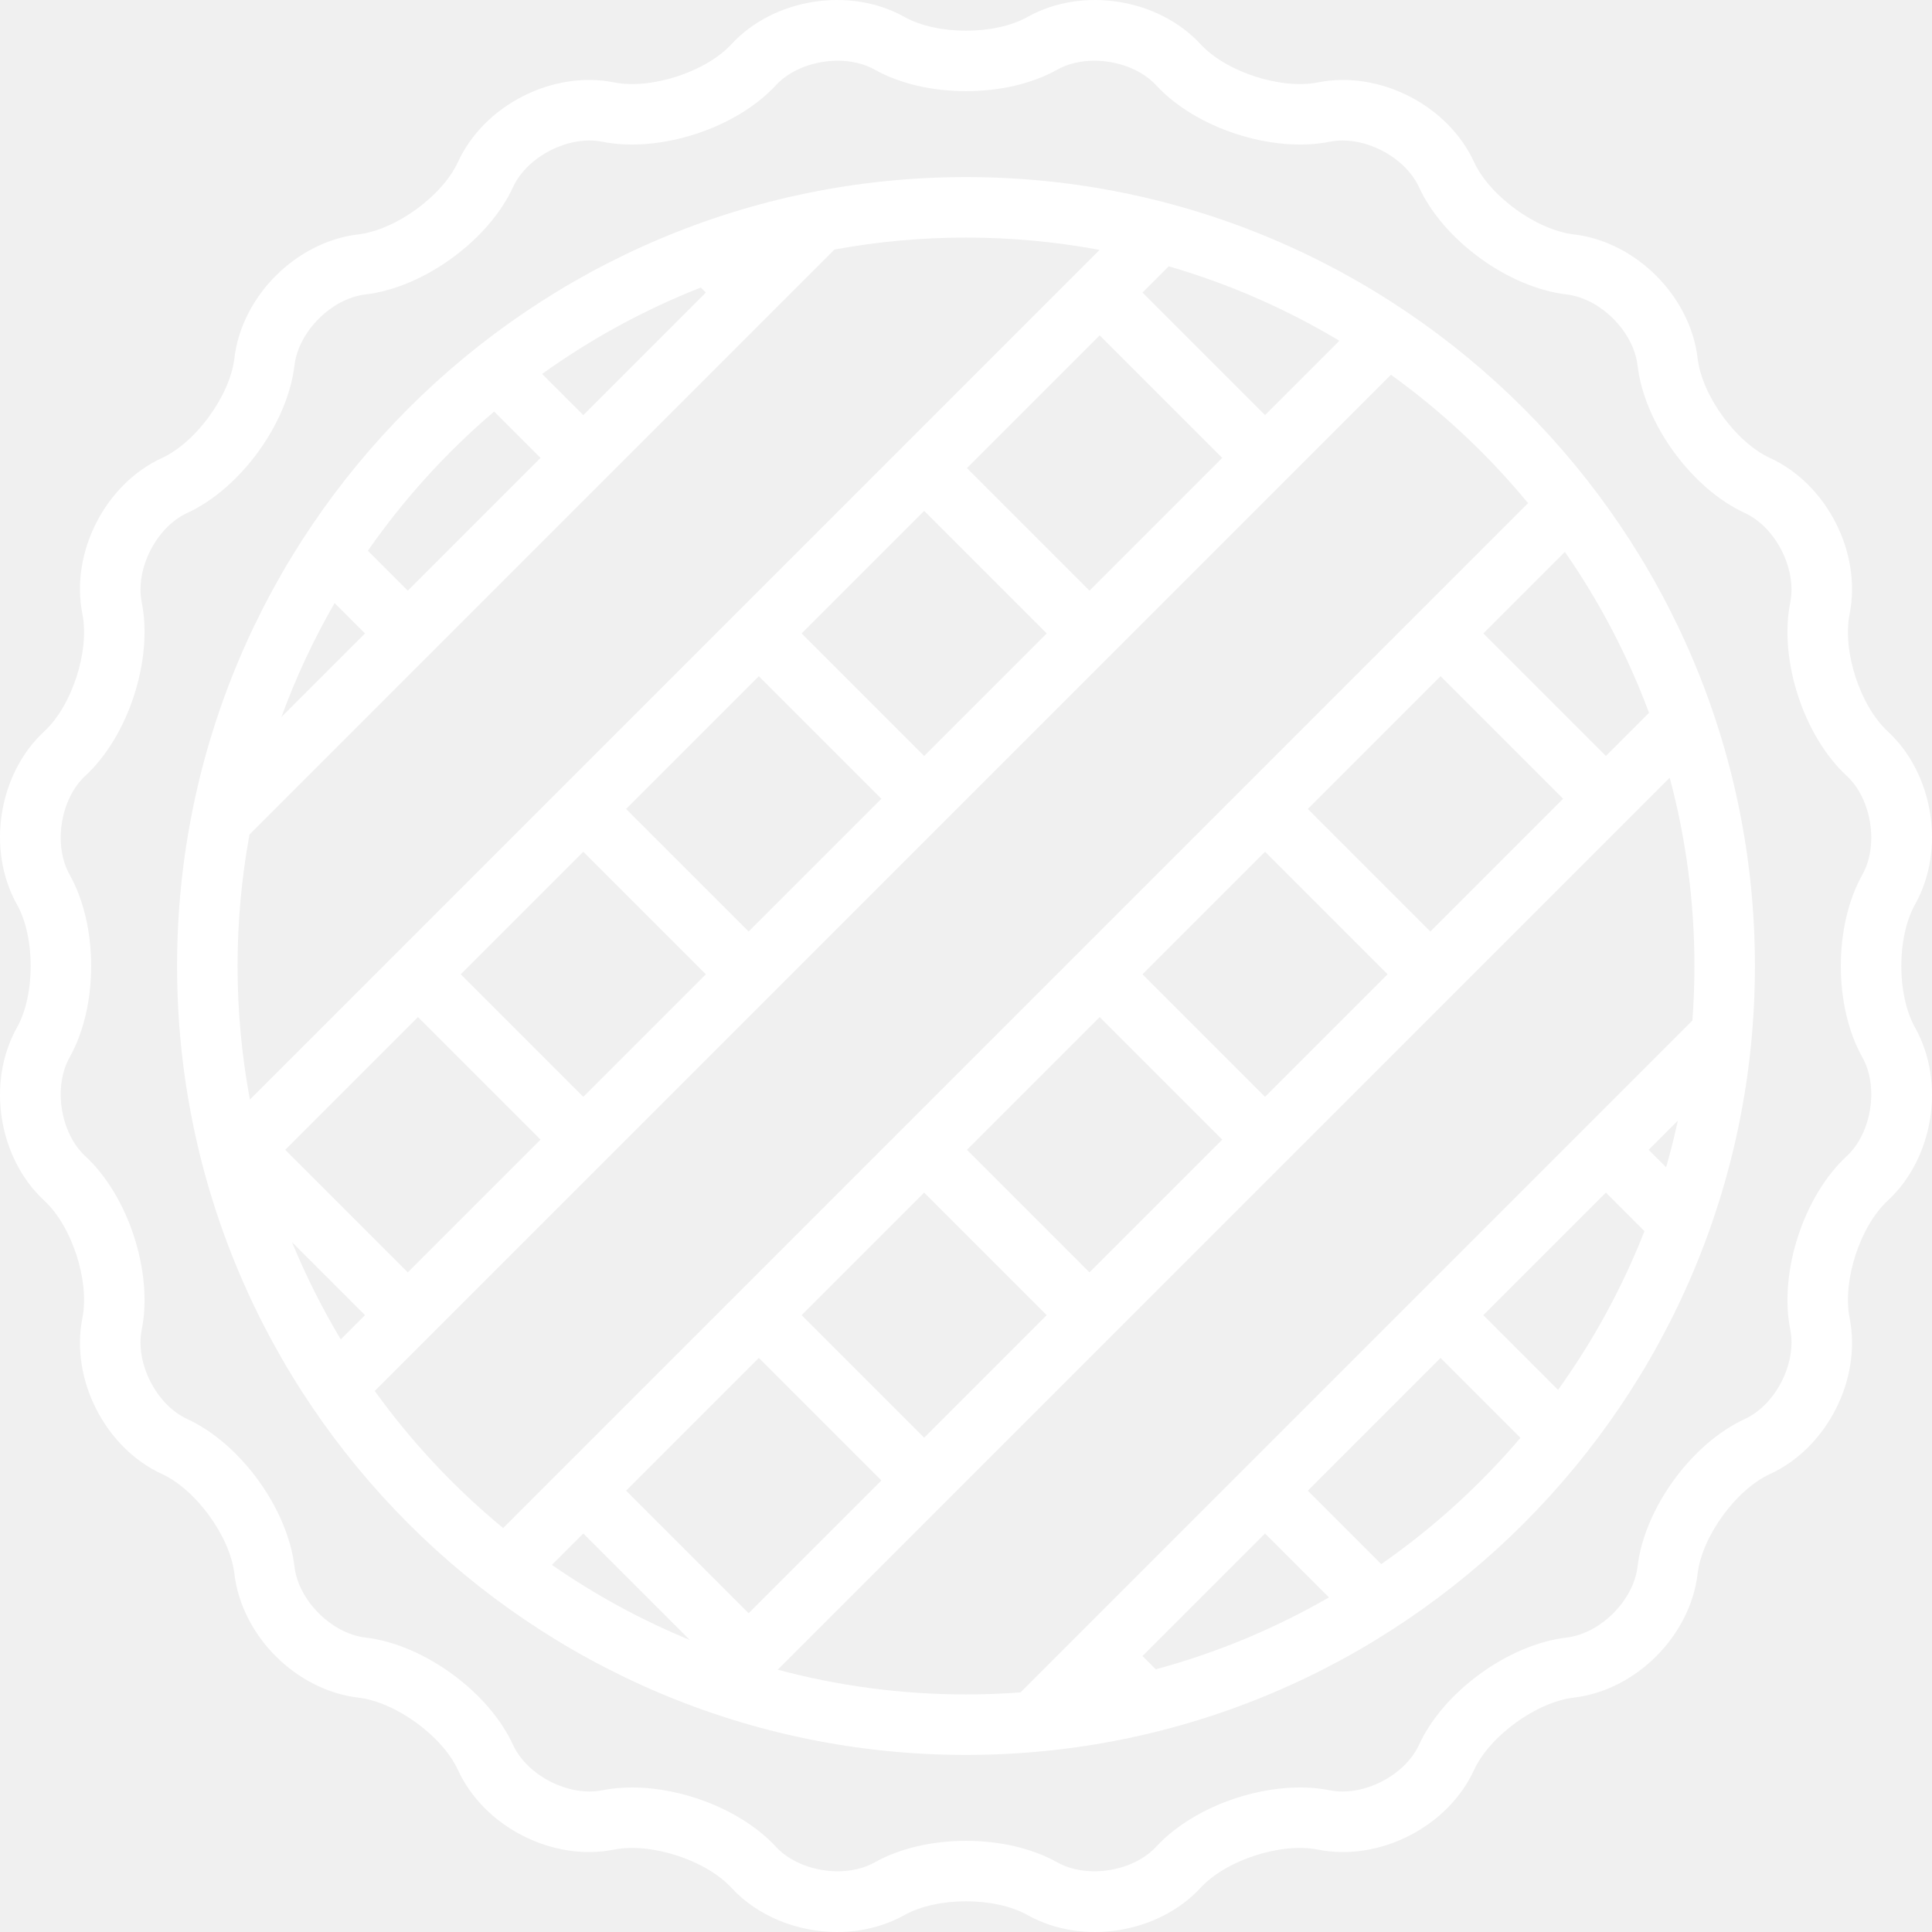
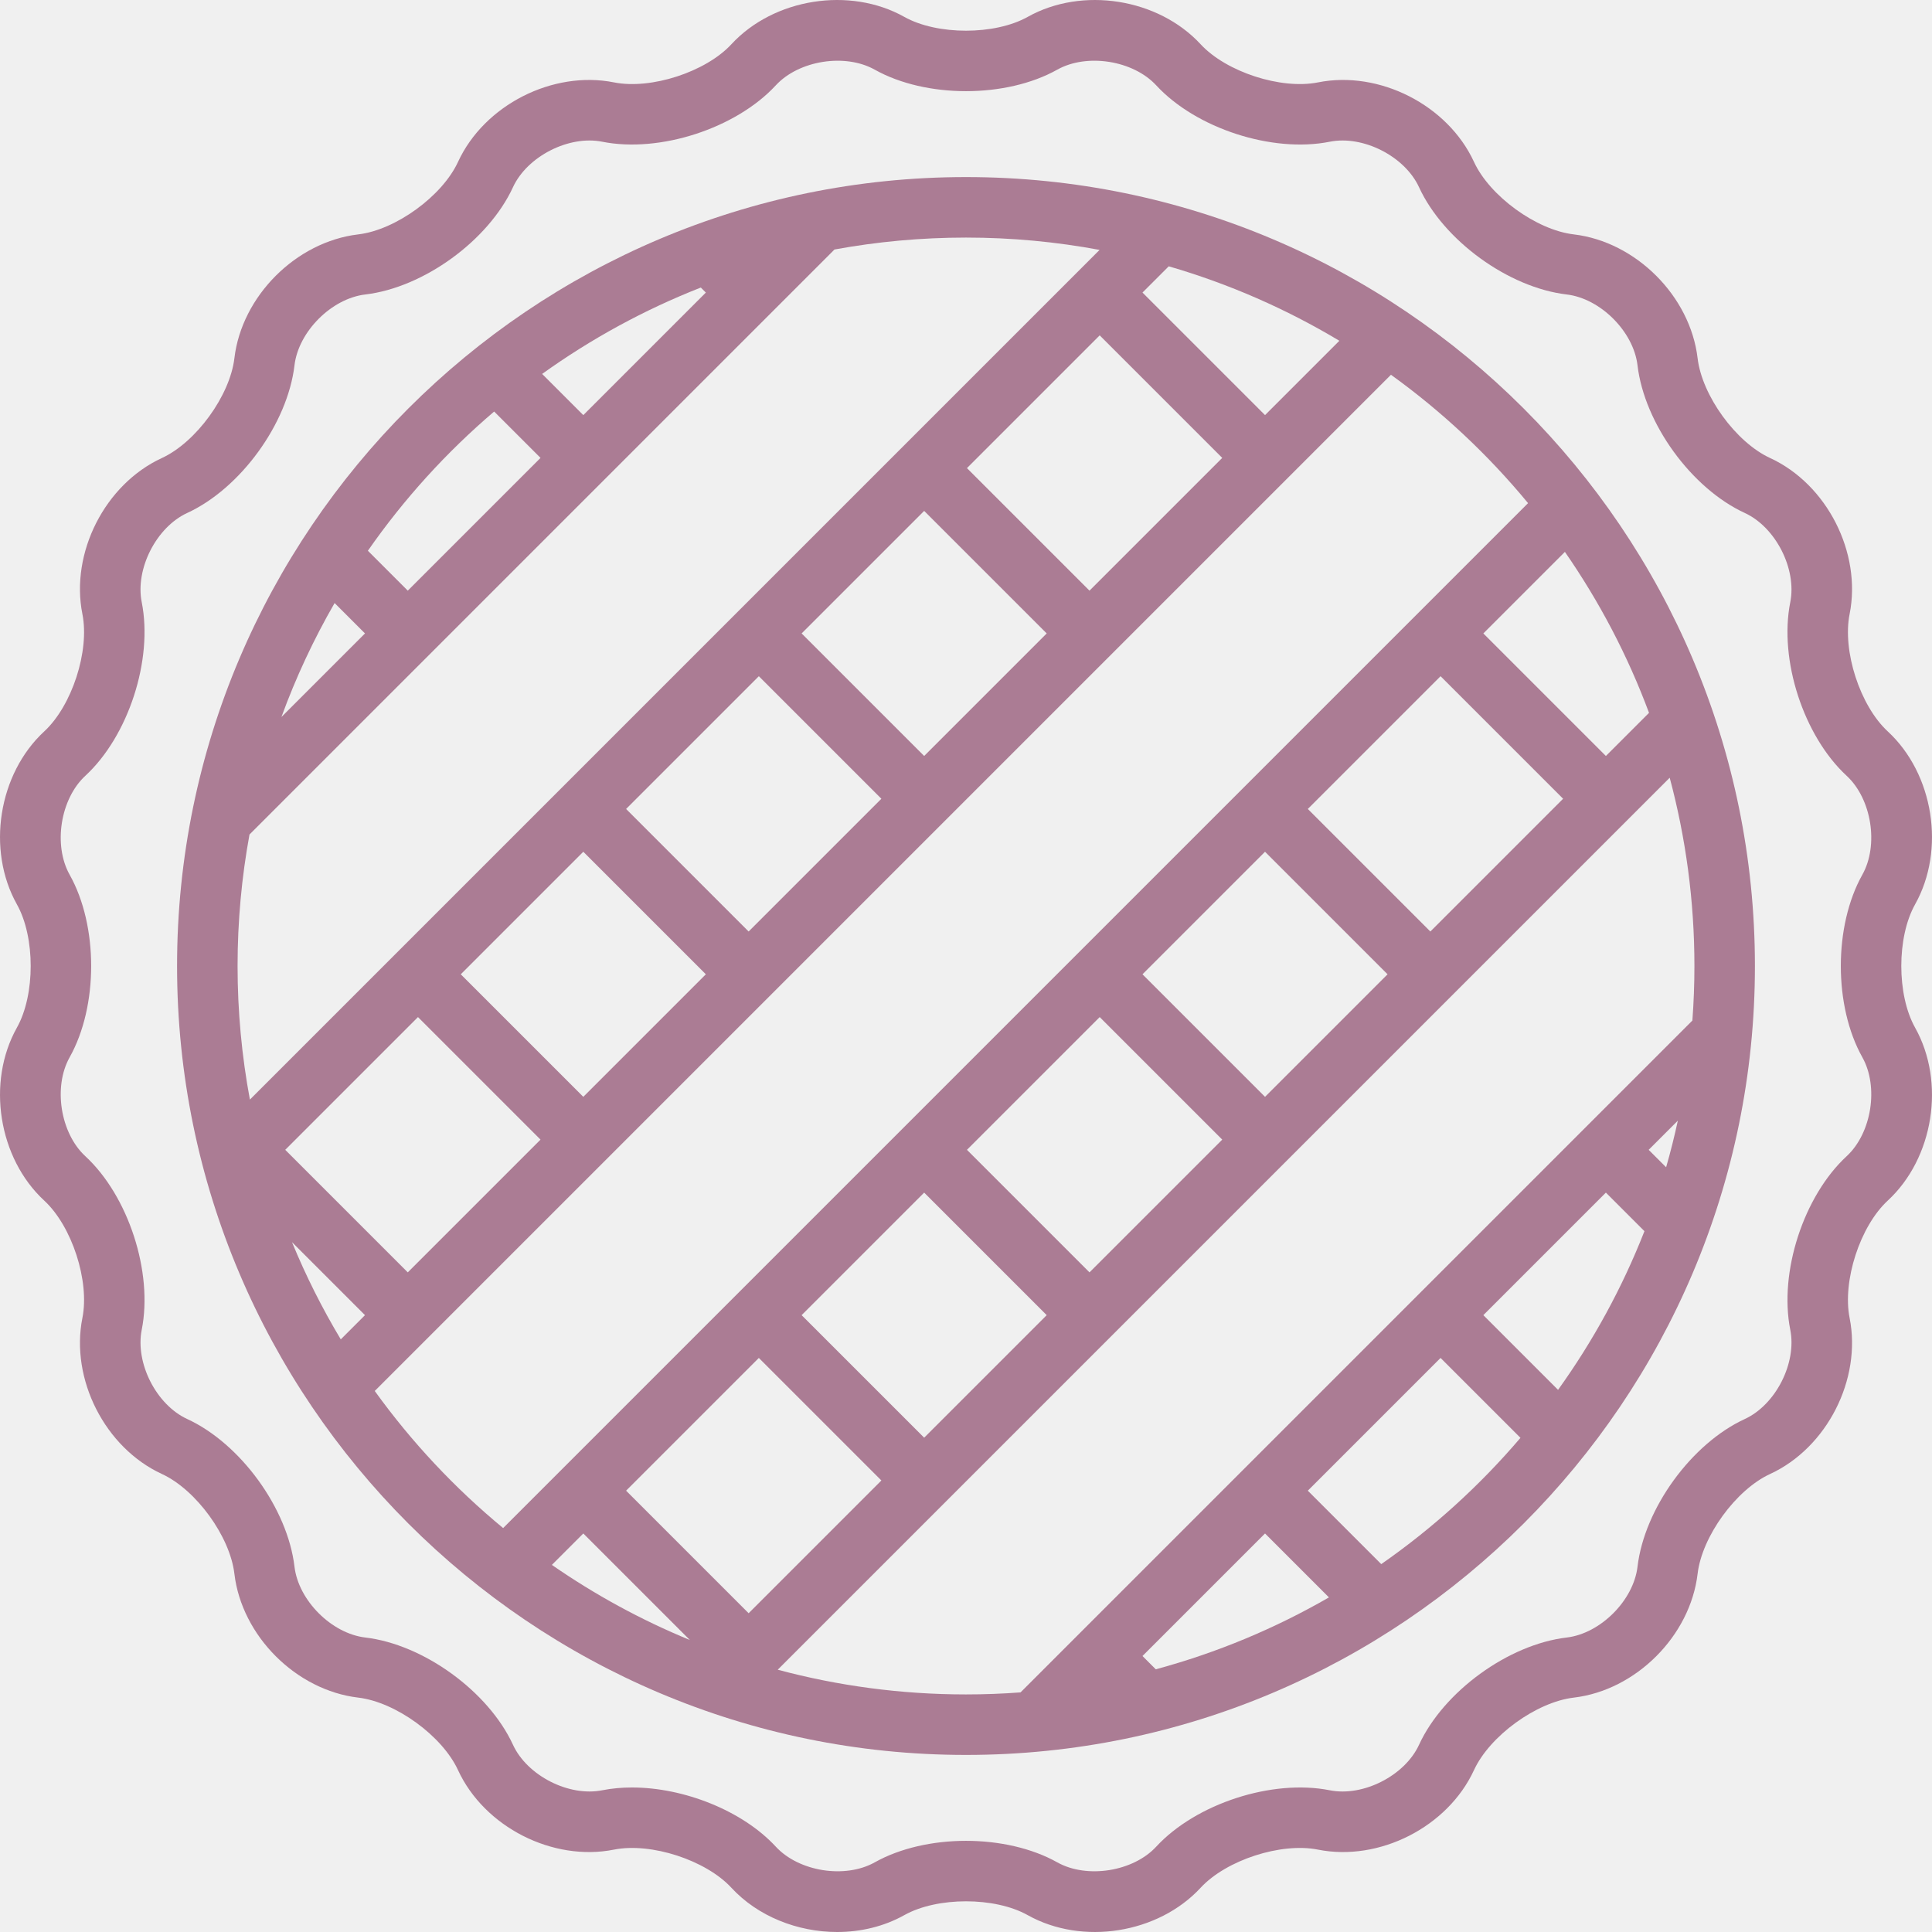
<svg xmlns="http://www.w3.org/2000/svg" version="1.1" id="Layer_1" x="0px" y="0px" viewBox="0 0 512.001 512.001" style="enable-background:new 0 0 512.001 512.001;" xml:space="preserve" width="512px" height="512px">
  <g>
    <g>
      <g>
        <g>
-           <path d="M256,46.926c-115.284,0-209.075,93.79-209.075,209.075S140.716,465.076,256,465.076s209.074-93.79,209.074-209.075     S371.284,46.926,256,46.926z M309.728,70.576c16.025,4.651,31.195,11.328,45.217,19.732l-19.699,19.699l-32.474-32.475     L309.728,70.576z M323.907,121.347l-35.181,35.181l-32.474-32.474l35.18-35.181L323.907,121.347z M165.921,214.384l35.18-35.181     l32.474,32.475l-35.181,35.181L165.921,214.384z M187.057,258.198l-32.475,32.475l-32.474-32.474l32.475-32.475L187.057,258.198z      M212.44,167.867l32.474-32.475l32.475,32.473l-32.475,32.475L212.44,167.867z M185.727,76.203l1.33,1.33l-32.475,32.475     l-10.91-10.911C156.596,89.82,170.704,82.095,185.727,76.203z M130.957,109.06l12.287,12.287l-35.18,35.181l-10.573-10.573     C107.027,132.263,118.286,119.859,130.957,109.06z M88.674,159.815l8.051,8.051L74.58,190.014     C78.418,179.492,83.146,169.396,88.674,159.815z M62.959,256.001c0-11.896,1.089-23.541,3.159-34.848L221.148,66.12     c11.308-2.07,22.955-3.16,34.852-3.16c12.091,0,23.922,1.129,35.402,3.266L66.225,291.404     C64.088,279.923,62.959,268.092,62.959,256.001z M110.769,269.537l32.474,32.474l-35.179,35.179l-32.474-32.474L110.769,269.537z      M90.309,354.947c-4.923-8.213-9.249-16.821-12.927-25.762l19.344,19.346L90.309,354.947z M146.254,414.716l8.33-8.33     l28.232,28.232C169.864,429.292,157.619,422.6,146.254,414.716z M165.922,395.048l35.179-35.179l32.475,32.475l-35.179,35.179     L165.922,395.048z M367.721,258.199l-32.474,32.474l-32.475-32.475l32.474-32.474L367.721,258.199z M346.585,214.384     l35.181-35.181l32.475,32.475L379.06,246.86L346.585,214.384z M323.908,302.011l-35.18,35.18l-32.475-32.475l35.18-35.18     L323.908,302.011z M277.389,348.53l-32.475,32.475l-32.475-32.475l32.475-32.476L277.389,348.53z M306.29,442.384l-3.52-3.52     l32.476-32.476l16.938,16.939C337.931,431.552,322.529,437.997,306.29,442.384z M366.045,414.509l-19.461-19.461l35.181-35.181     l21.176,21.176C392.142,393.714,379.738,404.974,366.045,414.509z M412.901,368.328l-19.799-19.799l32.475-32.475l10.219,10.219     C429.904,341.297,422.18,355.406,412.901,368.328z M441.539,309.339l-4.624-4.623l7.731-7.731     C443.741,301.154,442.71,305.276,441.539,309.339z M449.04,256.001c0,4.862-0.185,9.681-0.54,14.454L270.455,448.501     c-4.773,0.355-9.593,0.54-14.455,0.54c-17.248,0-33.971-2.286-49.892-6.55l236.382-236.383     C446.752,222.031,449.04,238.753,449.04,256.001z M437.008,188.912l-11.43,11.43l-32.474-32.476l21.611-21.612     C423.825,159.389,431.351,173.698,437.008,188.912z M133.339,404.954c-12.838-10.591-24.282-22.811-34.027-36.333L368.619,99.313     c13.522,9.747,25.742,21.189,36.333,34.027L133.339,404.954z" data-original="#000000" class="active-path" data-old_color="#000000" fill="#FFFFFF" />
-           <path d="M507.525,239.656c8.105-14.458,4.916-34.593-7.26-45.838c-7.331-6.772-12.05-21.3-10.097-31.089     c3.238-16.25-6.016-34.411-21.069-41.346c-9.068-4.177-18.048-16.537-19.216-26.45c-1.941-16.459-16.357-30.875-32.817-32.816     c-9.911-1.168-22.27-10.147-26.446-19.215c-6.931-15.055-25.094-24.313-41.35-21.067c-9.786,1.951-24.313-2.768-31.085-10.102     c-11.246-12.172-31.382-15.363-45.84-7.257c-8.708,4.881-23.983,4.882-32.689,0c-0.001,0-0.001,0-0.001-0.001     c-14.461-8.104-34.594-4.916-45.837,7.259c-6.774,7.332-21.303,12.056-31.088,10.101c-16.253-3.241-34.412,6.013-41.348,21.067     c-4.175,9.068-16.532,18.047-26.444,19.215c-16.463,1.941-30.879,16.357-32.82,32.815c-1.172,9.913-10.152,22.274-19.217,26.451     c-15.055,6.934-24.306,25.096-21.064,41.346c1.951,9.789-2.77,24.317-10.102,31.089c-12.172,11.243-15.362,31.376-7.26,45.839     c4.882,8.706,4.882,23.982-0.001,32.691c-8.1,14.458-4.911,34.592,7.261,45.835c7.332,6.775,12.053,21.302,10.102,31.087     c-3.242,16.252,6.011,34.414,21.064,41.35c9.066,4.175,18.047,16.536,19.217,26.448c1.94,16.462,16.357,30.877,32.82,32.818     c9.912,1.168,22.269,10.147,26.445,19.217c6.935,15.052,25.093,24.312,41.345,21.065c9.791-1.949,24.318,2.771,31.089,10.1     c7.05,7.632,17.594,11.734,28.043,11.733c6.216,0,12.402-1.451,17.796-4.473c8.706-4.88,23.983-4.881,32.69,0.001     c14.455,8.098,34.593,4.913,45.84-7.26c6.768-7.33,21.294-12.052,31.082-10.1c16.26,3.243,34.416-6.013,41.35-21.065     c4.178-9.069,16.537-18.049,26.45-19.217c16.459-1.941,30.874-16.357,32.815-32.818c1.169-9.911,10.147-22.271,19.216-26.448     c15.053-6.933,24.307-25.095,21.069-41.349c-1.952-9.786,2.766-24.313,10.097-31.087c12.176-11.246,15.365-31.38,7.26-45.839     C502.644,263.638,502.644,248.363,507.525,239.656z M489.385,306.406c-11.419,10.551-17.982,30.758-14.943,45.999     c1.761,8.83-3.872,19.882-12.051,23.649c-14.123,6.507-26.612,23.696-28.431,39.134c-1.055,8.946-9.827,17.718-18.769,18.774     c-15.438,1.818-32.628,14.307-39.136,28.433c-3.766,8.178-14.816,13.813-23.652,12.048c-15.242-3.037-35.449,3.53-45.994,14.945     c-6.112,6.615-18.366,8.556-26.222,4.154c-13.563-7.604-34.809-7.602-48.369-0.001c-7.856,4.404-20.111,2.464-26.221-4.153     c-8.809-9.535-24.354-15.686-38.121-15.686c-2.717,0-5.366,0.241-7.879,0.74c-8.832,1.764-19.879-3.87-23.648-12.048     c-6.504-14.125-23.693-26.614-39.132-28.433c-8.946-1.055-17.719-9.827-18.774-18.775c-1.824-15.44-14.314-32.628-28.434-39.133     c-8.18-3.767-13.81-14.818-12.048-23.649c3.038-15.244-3.527-35.45-14.948-46c-6.615-6.109-8.555-18.362-4.154-26.218     c7.604-13.564,7.604-34.811,0.001-48.368c-4.402-7.86-2.462-20.113,4.152-26.221c11.423-10.547,17.988-30.753,14.949-46.004     c-1.762-8.829,3.867-19.88,12.048-23.647c14.121-6.504,26.61-23.693,28.434-39.135c1.054-8.944,9.827-17.715,18.774-18.772     c15.44-1.819,32.628-14.309,39.13-28.43c3.768-8.178,14.82-13.818,23.65-12.049c15.24,3.038,35.45-3.525,46-14.948     c6.109-6.612,18.359-8.553,26.218-4.151c13.563,7.602,34.809,7.601,48.37,0.001c7.861-4.405,20.112-2.464,26.222,4.15     c10.546,11.422,30.754,17.988,45.997,14.948c8.835-1.766,19.884,3.867,23.65,12.048c6.507,14.125,23.696,26.613,39.134,28.431     c8.944,1.055,17.715,9.827,18.77,18.772c1.819,15.439,14.309,32.628,28.432,39.134c8.179,3.768,13.812,14.82,12.051,23.649     c-3.041,15.247,3.523,35.453,14.944,46.003c6.617,6.11,8.557,18.362,4.153,26.218c-7.602,13.562-7.602,34.809,0.002,48.372     C497.942,288.042,496.002,300.294,489.385,306.406z" data-original="#000000" class="active-path" data-old_color="#000000" fill="#FFFFFF" />
+           <path style="fill:#AB7C94;" d="M256,46.926c-115.284,0-209.075,93.79-209.075,209.075S140.716,465.076,256,465.076s209.074-93.79,209.074-209.075     S371.284,46.926,256,46.926z M309.728,70.576c16.025,4.651,31.195,11.328,45.217,19.732l-19.699,19.699l-32.474-32.475     L309.728,70.576z M323.907,121.347l-35.181,35.181l-32.474-32.474l35.18-35.181L323.907,121.347z M165.921,214.384l35.18-35.181     l32.474,32.475l-35.181,35.181L165.921,214.384z M187.057,258.198l-32.475,32.475l-32.474-32.474l32.475-32.475L187.057,258.198z      M212.44,167.867l32.474-32.475l32.475,32.473l-32.475,32.475L212.44,167.867z M185.727,76.203l1.33,1.33l-32.475,32.475     l-10.91-10.911C156.596,89.82,170.704,82.095,185.727,76.203z M130.957,109.06l12.287,12.287l-35.18,35.181l-10.573-10.573     C107.027,132.263,118.286,119.859,130.957,109.06z M88.674,159.815l8.051,8.051L74.58,190.014     C78.418,179.492,83.146,169.396,88.674,159.815z M62.959,256.001c0-11.896,1.089-23.541,3.159-34.848L221.148,66.12     c11.308-2.07,22.955-3.16,34.852-3.16c12.091,0,23.922,1.129,35.402,3.266L66.225,291.404     C64.088,279.923,62.959,268.092,62.959,256.001z M110.769,269.537l32.474,32.474l-35.179,35.179l-32.474-32.474L110.769,269.537z      M90.309,354.947c-4.923-8.213-9.249-16.821-12.927-25.762l19.344,19.346L90.309,354.947z M146.254,414.716l8.33-8.33     l28.232,28.232C169.864,429.292,157.619,422.6,146.254,414.716z M165.922,395.048l35.179-35.179l32.475,32.475l-35.179,35.179     L165.922,395.048z M367.721,258.199l-32.474,32.474l-32.475-32.475l32.474-32.474L367.721,258.199z M346.585,214.384     l35.181-35.181l32.475,32.475L379.06,246.86L346.585,214.384z M323.908,302.011l-35.18,35.18l-32.475-32.475l35.18-35.18     L323.908,302.011z M277.389,348.53l-32.475,32.475l-32.475-32.475l32.475-32.476L277.389,348.53z M306.29,442.384l-3.52-3.52     l32.476-32.476l16.938,16.939C337.931,431.552,322.529,437.997,306.29,442.384z M366.045,414.509l-19.461-19.461l35.181-35.181     l21.176,21.176C392.142,393.714,379.738,404.974,366.045,414.509z M412.901,368.328l-19.799-19.799l32.475-32.475l10.219,10.219     C429.904,341.297,422.18,355.406,412.901,368.328z M441.539,309.339l-4.624-4.623l7.731-7.731     C443.741,301.154,442.71,305.276,441.539,309.339z M449.04,256.001c0,4.862-0.185,9.681-0.54,14.454L270.455,448.501     c-4.773,0.355-9.593,0.54-14.455,0.54c-17.248,0-33.971-2.286-49.892-6.55l236.382-236.383     C446.752,222.031,449.04,238.753,449.04,256.001z M437.008,188.912l-11.43,11.43l-32.474-32.476l21.611-21.612     C423.825,159.389,431.351,173.698,437.008,188.912z M133.339,404.954c-12.838-10.591-24.282-22.811-34.027-36.333L368.619,99.313     c13.522,9.747,25.742,21.189,36.333,34.027L133.339,404.954z" data-original="#000000" class="active-path" data-old_color="#000000" fill="#FFFFFF" />
+           <path style="fill:#AB7C94;" d="M507.525,239.656c8.105-14.458,4.916-34.593-7.26-45.838c-7.331-6.772-12.05-21.3-10.097-31.089     c3.238-16.25-6.016-34.411-21.069-41.346c-9.068-4.177-18.048-16.537-19.216-26.45c-1.941-16.459-16.357-30.875-32.817-32.816     c-9.911-1.168-22.27-10.147-26.446-19.215c-6.931-15.055-25.094-24.313-41.35-21.067c-9.786,1.951-24.313-2.768-31.085-10.102     c-11.246-12.172-31.382-15.363-45.84-7.257c-8.708,4.881-23.983,4.882-32.689,0c-0.001,0-0.001,0-0.001-0.001     c-14.461-8.104-34.594-4.916-45.837,7.259c-6.774,7.332-21.303,12.056-31.088,10.101c-16.253-3.241-34.412,6.013-41.348,21.067     c-4.175,9.068-16.532,18.047-26.444,19.215c-16.463,1.941-30.879,16.357-32.82,32.815c-1.172,9.913-10.152,22.274-19.217,26.451     c-15.055,6.934-24.306,25.096-21.064,41.346c1.951,9.789-2.77,24.317-10.102,31.089c-12.172,11.243-15.362,31.376-7.26,45.839     c4.882,8.706,4.882,23.982-0.001,32.691c-8.1,14.458-4.911,34.592,7.261,45.835c7.332,6.775,12.053,21.302,10.102,31.087     c-3.242,16.252,6.011,34.414,21.064,41.35c9.066,4.175,18.047,16.536,19.217,26.448c1.94,16.462,16.357,30.877,32.82,32.818     c9.912,1.168,22.269,10.147,26.445,19.217c6.935,15.052,25.093,24.312,41.345,21.065c9.791-1.949,24.318,2.771,31.089,10.1     c7.05,7.632,17.594,11.734,28.043,11.733c6.216,0,12.402-1.451,17.796-4.473c8.706-4.88,23.983-4.881,32.69,0.001     c14.455,8.098,34.593,4.913,45.84-7.26c6.768-7.33,21.294-12.052,31.082-10.1c16.26,3.243,34.416-6.013,41.35-21.065     c4.178-9.069,16.537-18.049,26.45-19.217c16.459-1.941,30.874-16.357,32.815-32.818c1.169-9.911,10.147-22.271,19.216-26.448     c15.053-6.933,24.307-25.095,21.069-41.349c-1.952-9.786,2.766-24.313,10.097-31.087c12.176-11.246,15.365-31.38,7.26-45.839     C502.644,263.638,502.644,248.363,507.525,239.656z M489.385,306.406c-11.419,10.551-17.982,30.758-14.943,45.999     c1.761,8.83-3.872,19.882-12.051,23.649c-14.123,6.507-26.612,23.696-28.431,39.134c-1.055,8.946-9.827,17.718-18.769,18.774     c-15.438,1.818-32.628,14.307-39.136,28.433c-3.766,8.178-14.816,13.813-23.652,12.048c-15.242-3.037-35.449,3.53-45.994,14.945     c-6.112,6.615-18.366,8.556-26.222,4.154c-13.563-7.604-34.809-7.602-48.369-0.001c-7.856,4.404-20.111,2.464-26.221-4.153     c-8.809-9.535-24.354-15.686-38.121-15.686c-2.717,0-5.366,0.241-7.879,0.74c-8.832,1.764-19.879-3.87-23.648-12.048     c-6.504-14.125-23.693-26.614-39.132-28.433c-8.946-1.055-17.719-9.827-18.774-18.775c-1.824-15.44-14.314-32.628-28.434-39.133     c-8.18-3.767-13.81-14.818-12.048-23.649c3.038-15.244-3.527-35.45-14.948-46c-6.615-6.109-8.555-18.362-4.154-26.218     c7.604-13.564,7.604-34.811,0.001-48.368c-4.402-7.86-2.462-20.113,4.152-26.221c11.423-10.547,17.988-30.753,14.949-46.004     c-1.762-8.829,3.867-19.88,12.048-23.647c14.121-6.504,26.61-23.693,28.434-39.135c1.054-8.944,9.827-17.715,18.774-18.772     c15.44-1.819,32.628-14.309,39.13-28.43c3.768-8.178,14.82-13.818,23.65-12.049c15.24,3.038,35.45-3.525,46-14.948     c6.109-6.612,18.359-8.553,26.218-4.151c13.563,7.602,34.809,7.601,48.37,0.001c7.861-4.405,20.112-2.464,26.222,4.15     c10.546,11.422,30.754,17.988,45.997,14.948c8.835-1.766,19.884,3.867,23.65,12.048c6.507,14.125,23.696,26.613,39.134,28.431     c8.944,1.055,17.715,9.827,18.77,18.772c1.819,15.439,14.309,32.628,28.432,39.134c8.179,3.768,13.812,14.82,12.051,23.649     c-3.041,15.247,3.523,35.453,14.944,46.003c6.617,6.11,8.557,18.362,4.153,26.218c-7.602,13.562-7.602,34.809,0.002,48.372     C497.942,288.042,496.002,300.294,489.385,306.406z" data-original="#000000" class="active-path" data-old_color="#000000" fill="#FFFFFF" />
        </g>
      </g>
    </g>
  </g>
</svg>
